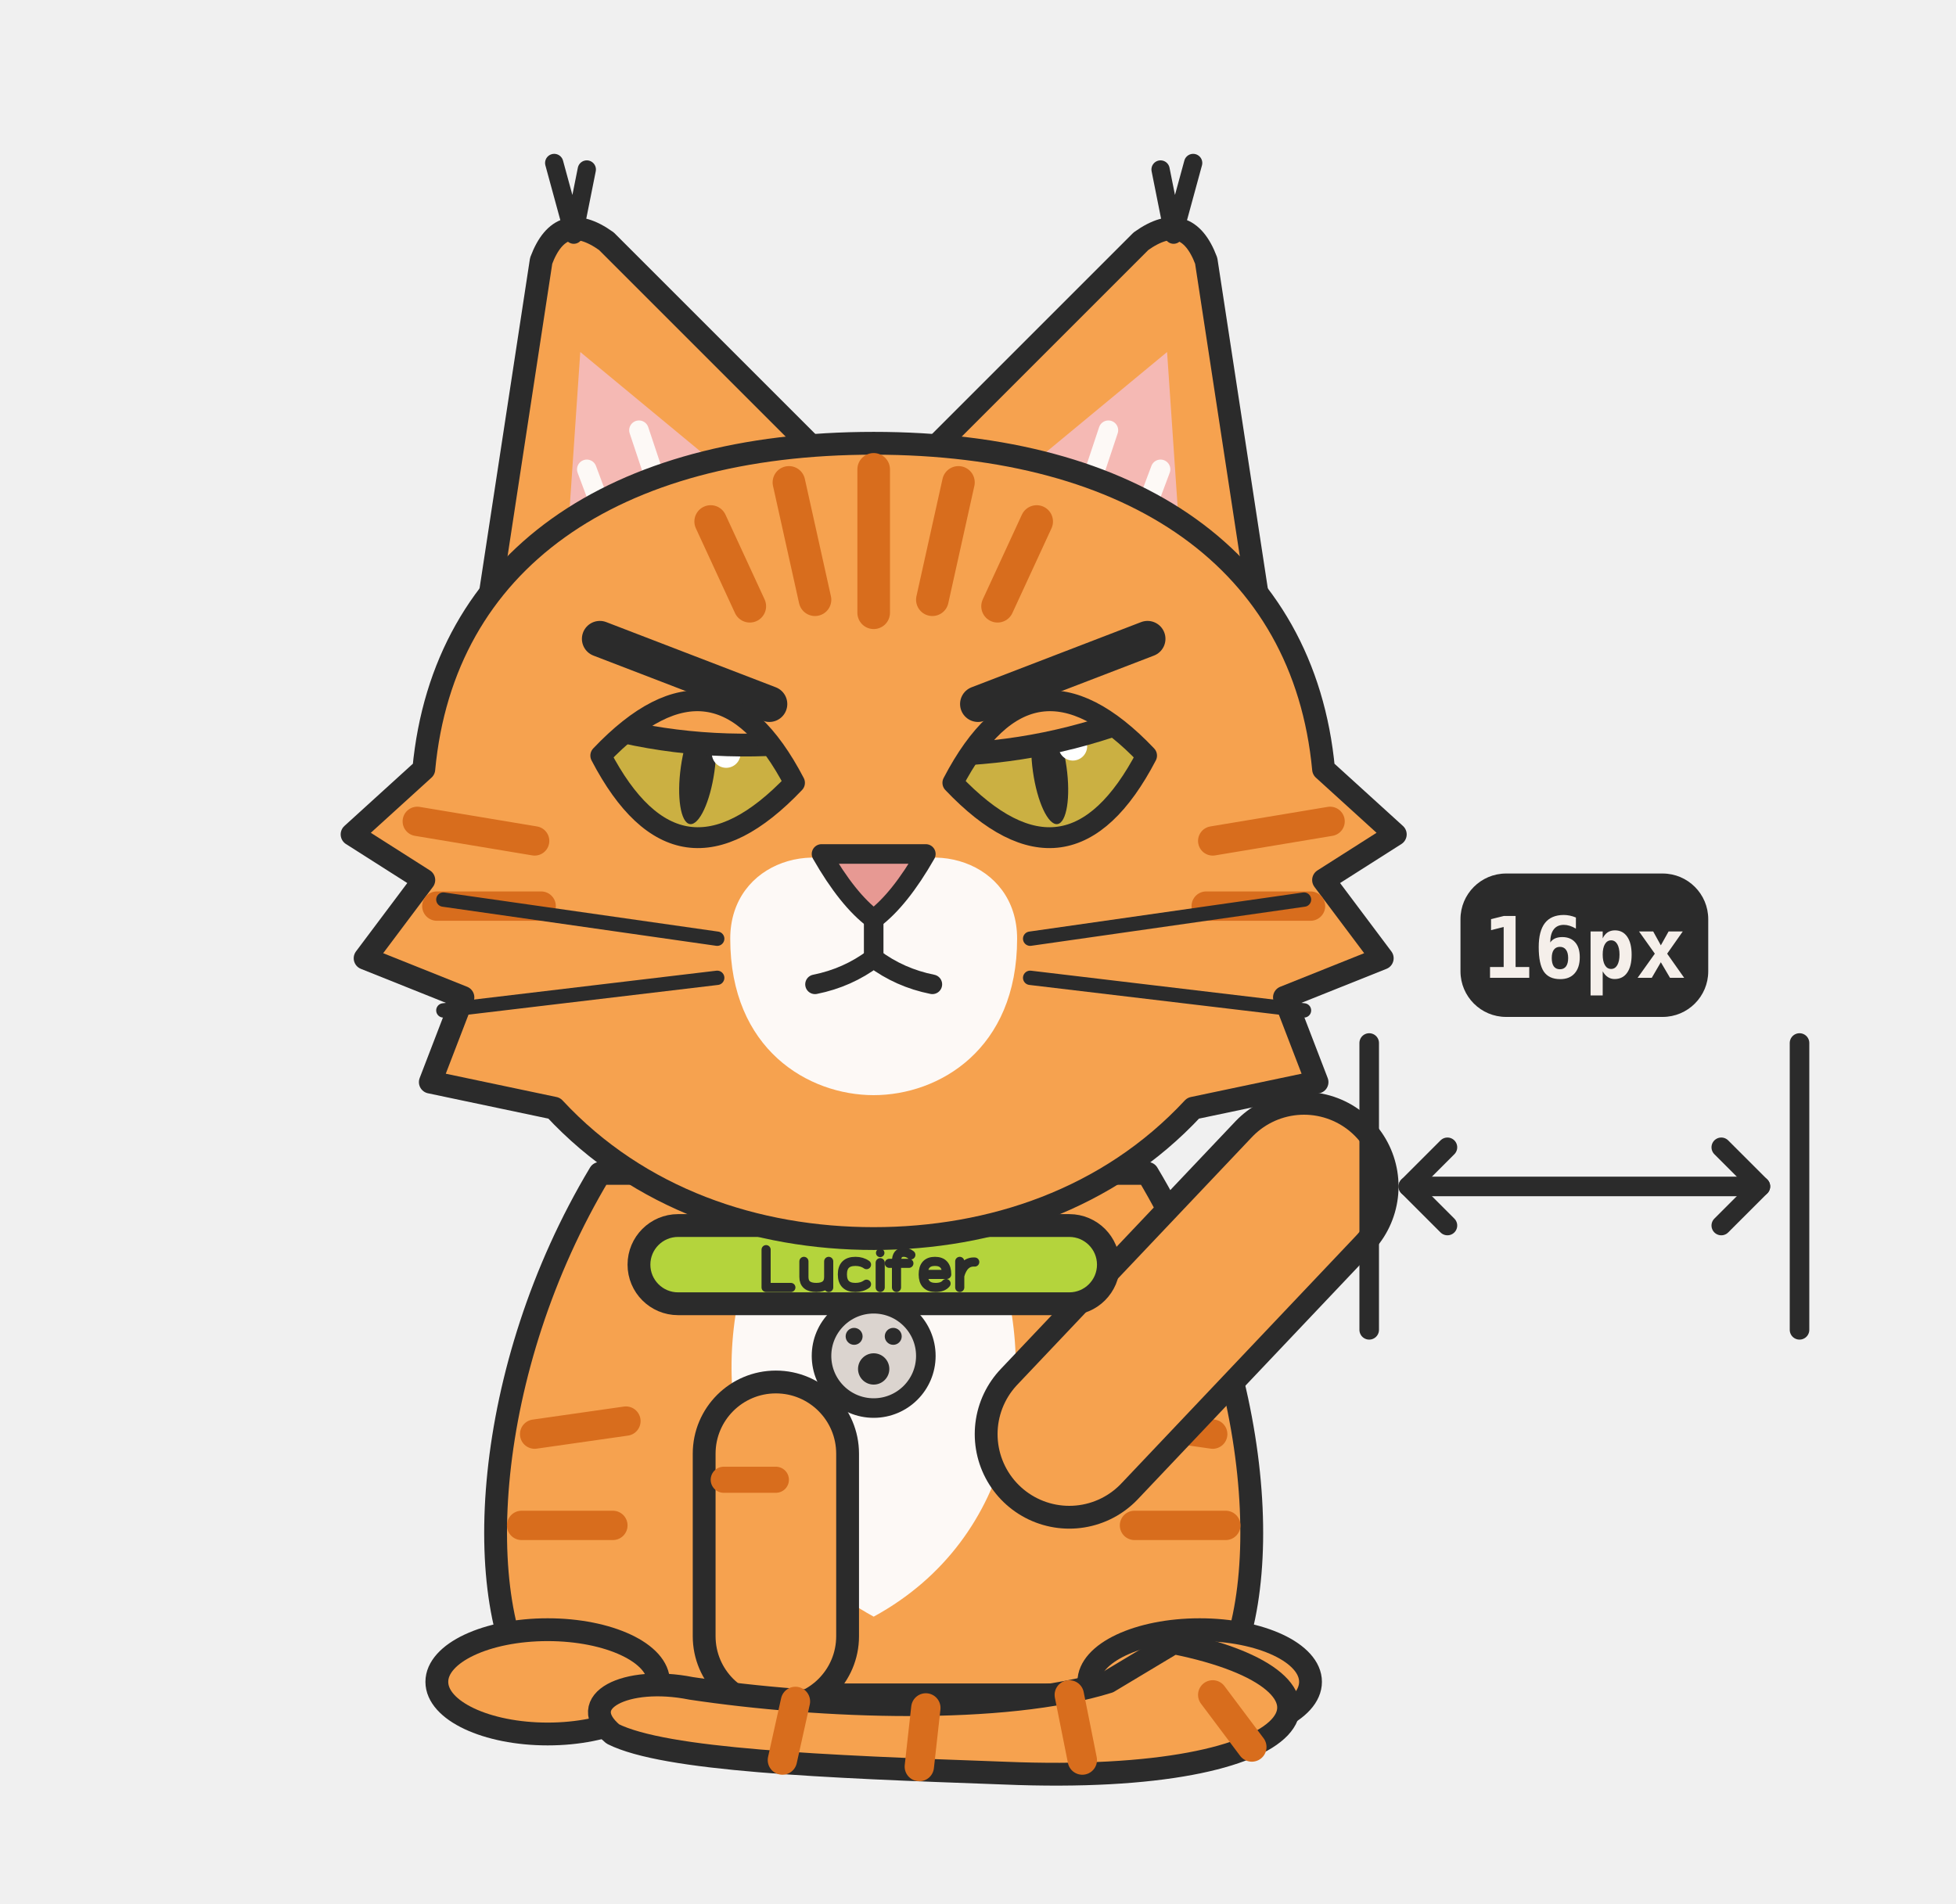
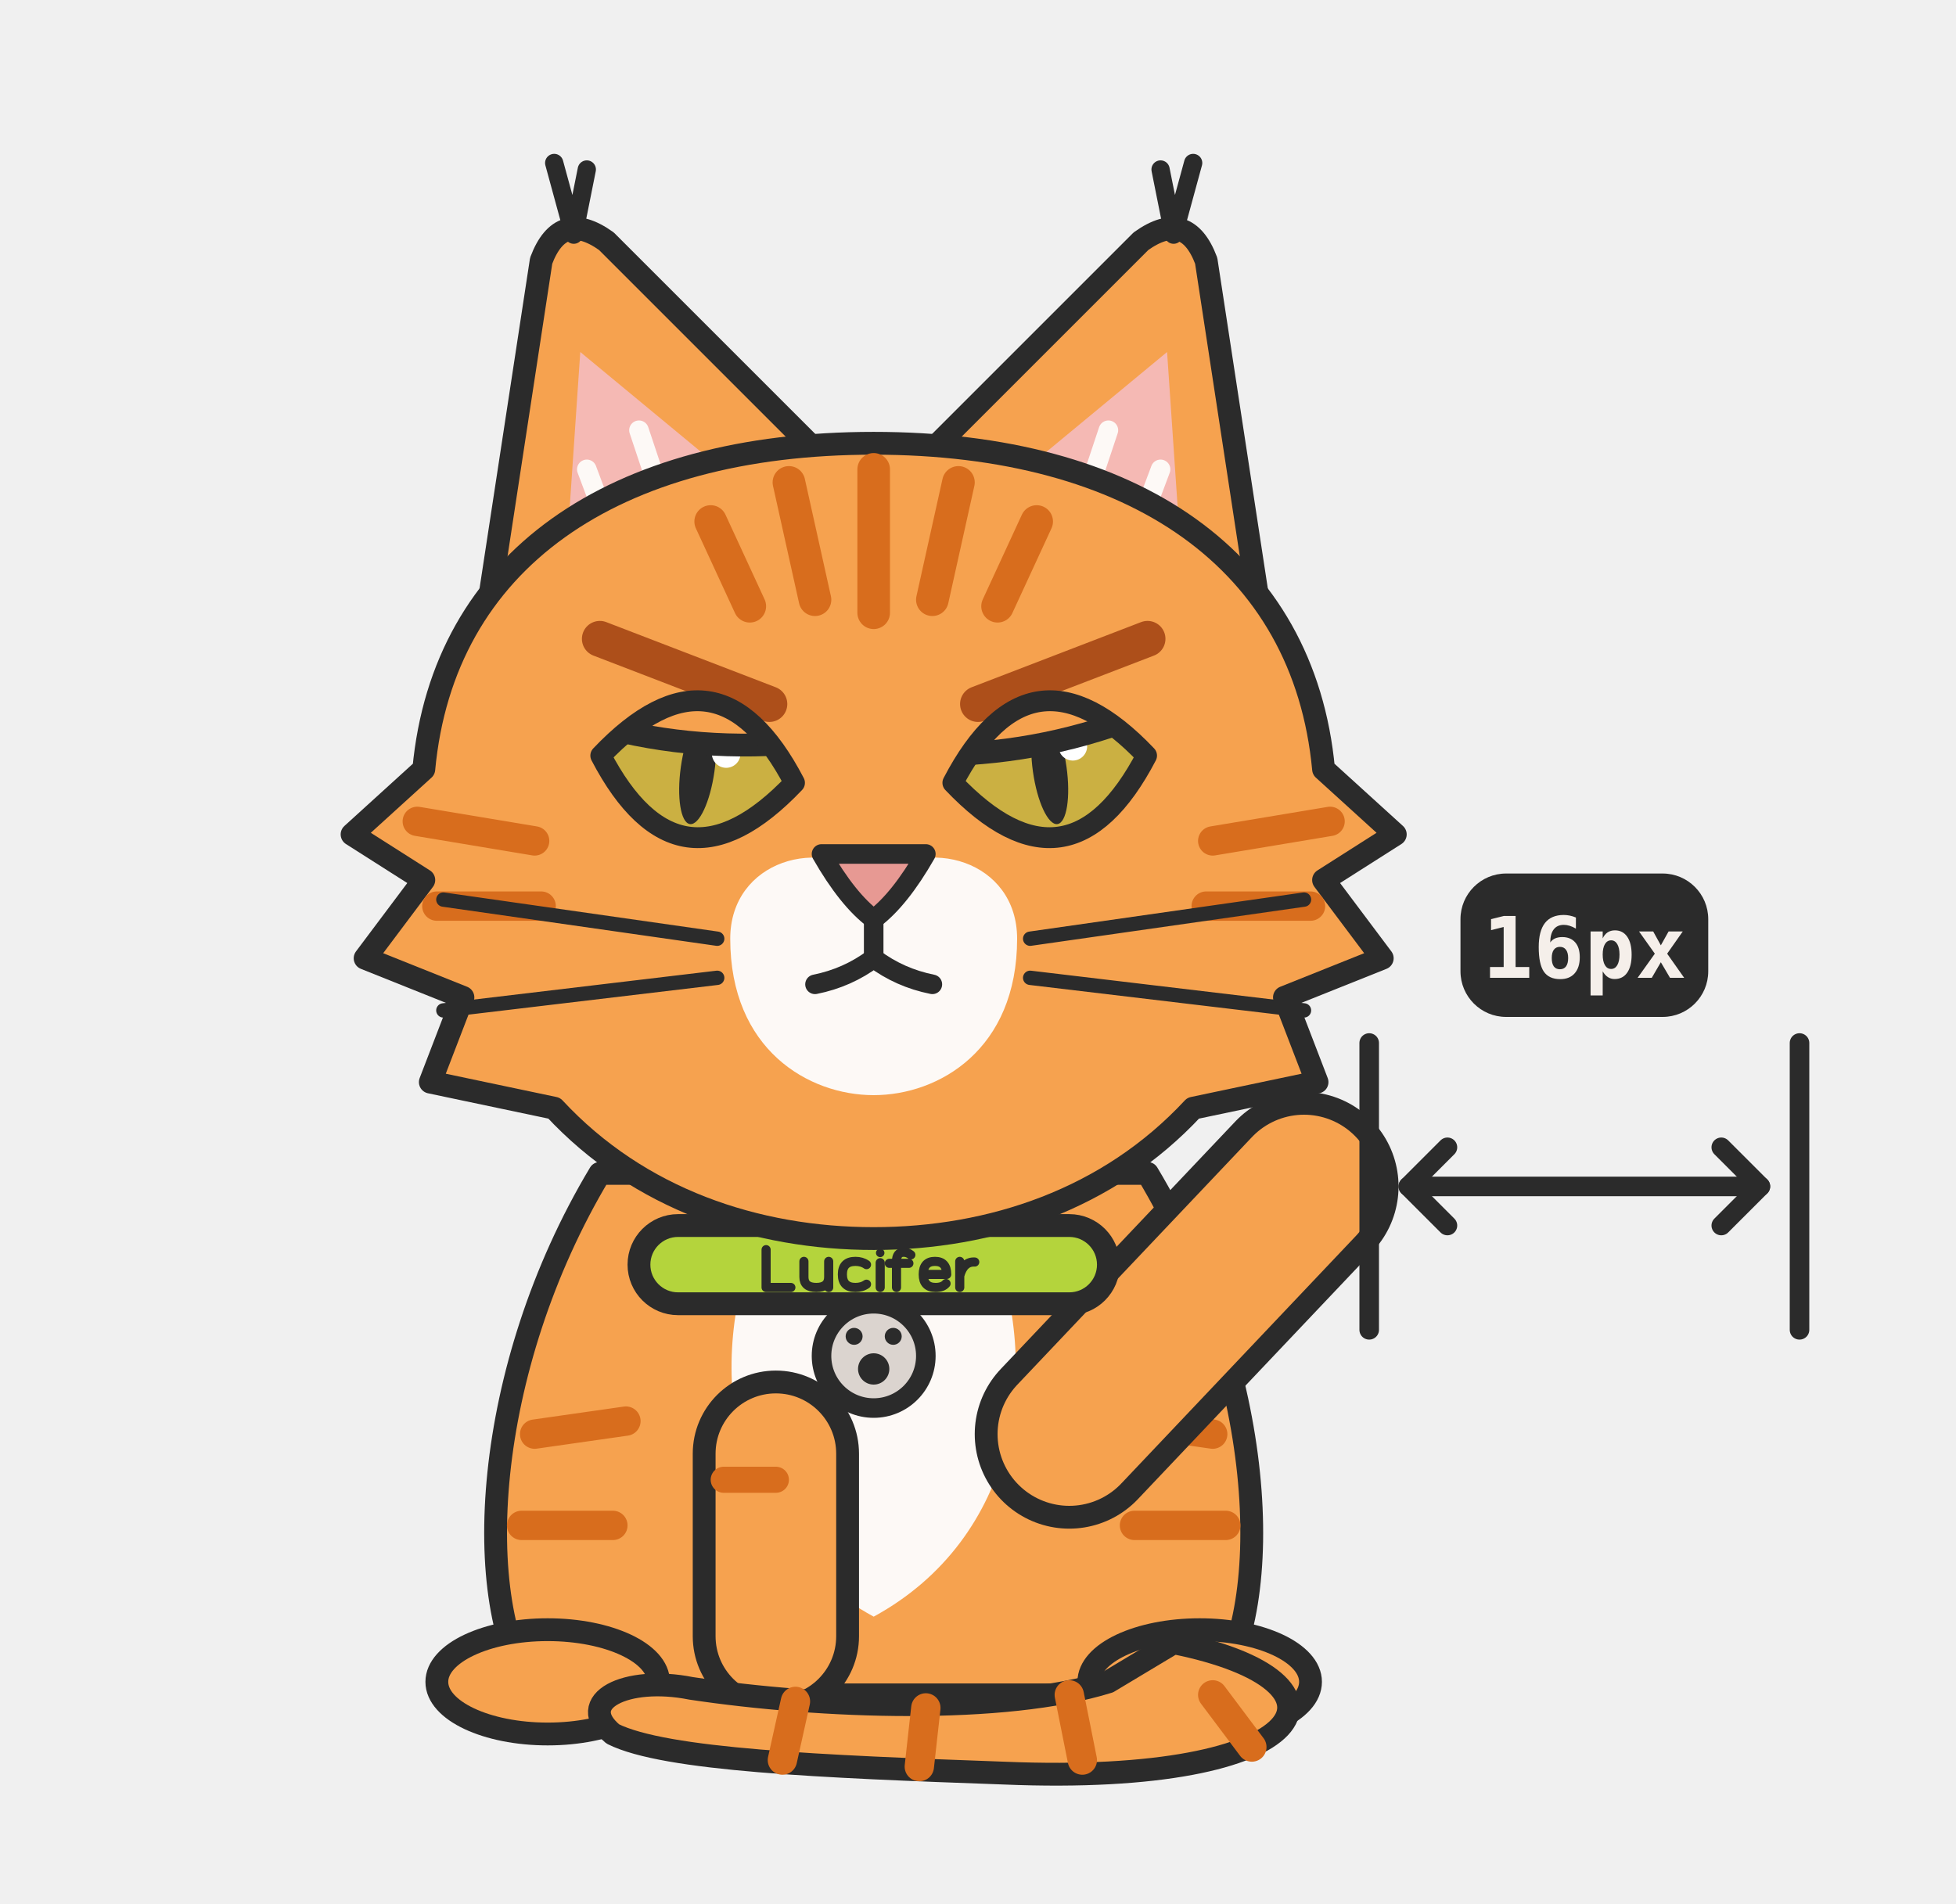
<svg xmlns="http://www.w3.org/2000/svg" class="luci luci-pose-measure" viewBox="-14 -14 300 292" width="600" height="584" role="img" aria-label="Luci the cat, measure">
  <g class="luci-body">
    <path d="M78 166 C60 196 58 232 68 246 L172 246 C182 232 180 196 162 166 Z" fill="#F6A24F" stroke="#2B2B2B" stroke-width="3.5" stroke-linejoin="round" stroke-linecap="round" />
    <path d="M102 176 C94 196 98 222 120 234 C142 222 146 196 138 176 Z" fill="#FDF9F6" />
    <path d="M68 206 L82 204" fill="none" stroke="#D86D1D" stroke-width="4.5" stroke-linecap="round" stroke-linejoin="round" />
    <path d="M66 220 L80 220" fill="none" stroke="#D86D1D" stroke-width="4.5" stroke-linecap="round" stroke-linejoin="round" />
    <path d="M172 206 L158 204" fill="none" stroke="#D86D1D" stroke-width="4.5" stroke-linecap="round" stroke-linejoin="round" />
    <path d="M174 220 L160 220" fill="none" stroke="#D86D1D" stroke-width="4.5" stroke-linecap="round" stroke-linejoin="round" />
  </g>
  <g class="luci-paws">
    <ellipse cx="70" cy="244" rx="17" ry="8" fill="#F6A24F" stroke="#2B2B2B" stroke-width="3.5" stroke-linejoin="round" stroke-linecap="round" />
    <ellipse cx="170" cy="244" rx="17" ry="8" fill="#F6A24F" stroke="#2B2B2B" stroke-width="3.5" stroke-linejoin="round" stroke-linecap="round" />
    <rect x="94" y="198" width="22" height="50" rx="11" fill="#F6A24F" stroke="#2B2B2B" stroke-width="3.5" stroke-linejoin="round" stroke-linecap="round" />
    <path d="M97 213 L105 213" fill="none" stroke="#D86D1D" stroke-width="4" stroke-linecap="round" stroke-linejoin="round" />
  </g>
  <g class="luci-tail luci-tail-wrap">
    <path d="M166 238 C196 244 188 260 140 258 C112 257 88 256 80 252 C74 247 82 243 92 245 C112 248 140 249 156 244 Z" fill="#F6A24F" stroke="#2B2B2B" stroke-width="3.5" stroke-linejoin="round" stroke-linecap="round" />
    <path d="M108 247 L106 256 M128 248 L127 257 M150 246 L152 256 M172 246 L178 254" fill="none" stroke="#D86D1D" stroke-width="4.5" stroke-linecap="round" stroke-linejoin="round" />
  </g>
  <g class="luci-arm">
    <path d="M150 206 L186 168" fill="none" stroke="#2B2B2B" stroke-width="29.0" stroke-linecap="round" />
    <path d="M150 206 L186 168" fill="none" stroke="#F6A24F" stroke-width="22" stroke-linecap="round" />
  </g>
  <g class="luci-collar">
    <rect x="84.0" y="174" width="72" height="12" rx="6" fill="#B4D43C" stroke="#2B2B2B" stroke-width="3.5" stroke-linejoin="round" stroke-linecap="round" />
    <g class="luci-name" fill="none" stroke="#2B2B2B" stroke-width="1.4" stroke-linecap="round" stroke-linejoin="round">
      <path d="M103.5 177.7 L103.5 183.5 L107.3 183.5" />
      <path d="M109.3 179.5 L109.3 181.9 Q109.3 183.5 111.2 183.5 Q113.1 183.5 113.1 181.9 M113.1 179.5 L113.1 183.5" />
      <path d="M118.9 180 Q118.2 179.5 117.2 179.5 Q115.2 179.5 115.2 181.5 Q115.2 183.5 117.2 183.5 Q118.2 183.5 118.9 183" />
      <path d="M121 179.7 L121 183.5" />
      <circle cx="121" cy="178.2" r="0.65" fill="#2B2B2B" stroke="none" />
      <path d="M125.7 178.5 Q125.2 178.1 124.6 178.1 Q123.5 178.1 123.5 179.5 L123.5 183.5 M122.4 179.8 L125.4 179.8" />
      <path d="M127.6 181.5 L131.2 181.5 Q131.2 179.5 129.4 179.5 Q127.6 179.5 127.6 181.5 Q127.6 183.5 129.5 183.5 Q130.6 183.5 131.1 182.9" />
      <path d="M133.2 179.5 L133.2 183.5 M133.2 181.7 Q133.8 179.5 135.5 179.6" />
    </g>
    <g class="luci-tag">
      <circle cx="120" cy="194" r="8" fill="#DBD4CF" stroke="#2B2B2B" stroke-width="3" stroke-linejoin="round" stroke-linecap="round" />
      <circle cx="120" cy="196" r="2.4" fill="#2B2B2B" />
      <circle cx="117" cy="191" r="1.3" fill="#2B2B2B" />
      <circle cx="123" cy="191" r="1.3" fill="#2B2B2B" />
    </g>
  </g>
  <g transform="translate(20 0)">
    <g class="luci-head">
      <g class="luci-ear luci-ear-r">
        <g>
          <path d="M162 98 L151 26 Q148 18 141 23 L104 60 Z" fill="#F6A24F" stroke="#2B2B2B" stroke-width="3.5" stroke-linejoin="round" stroke-linecap="round" />
          <path d="M148 84 L145 40 L116 64 Z" fill="#F5B9B4" />
          <path d="M138 74 L144 58 M130 70 L136 52" fill="none" stroke="#FDF9F6" stroke-width="3" stroke-linecap="round" stroke-linejoin="round" />
          <path d="M146 22 L149 11 M146 22 L144 12" fill="none" stroke="#2B2B2B" stroke-width="2.8" stroke-linecap="round" stroke-linejoin="round" />
        </g>
      </g>
      <g class="luci-ear luci-ear-l">
        <g>
          <path d="M38 98 L49 26 Q52 18 59 23 L96 60 Z" fill="#F6A24F" stroke="#2B2B2B" stroke-width="3.5" stroke-linejoin="round" stroke-linecap="round" />
          <path d="M52 84 L55 40 L84 64 Z" fill="#F5B9B4" />
          <path d="M62 74 L56 58 M70 70 L64 52" fill="none" stroke="#FDF9F6" stroke-width="3" stroke-linecap="round" stroke-linejoin="round" />
          <path d="M54 22 L51 11 M54 22 L56 12" fill="none" stroke="#2B2B2B" stroke-width="2.8" stroke-linecap="round" stroke-linejoin="round" />
        </g>
      </g>
      <path class="luci-face" d="M100 54 C140 54 166 72 169 104 L180 114 L169 121 L178 133 L163 139 L168 152 L149 156 C136 170 118 176 100 176 C82 176 64 170 51 156 L32 152 L37 139 L22 133 L31 121 L20 114 L31 104 C34 72 60 54 100 54 Z" fill="#F6A24F" stroke="#2B2B2B" stroke-width="3.5" stroke-linejoin="round" stroke-linecap="round" />
      <g class="luci-stripes">
        <path d="M100 58 L100 80" fill="none" stroke="#D86D1D" stroke-width="5" stroke-linecap="round" stroke-linejoin="round" />
        <path d="M87 60 L91 78" fill="none" stroke="#D86D1D" stroke-width="5" stroke-linecap="round" stroke-linejoin="round" />
        <path d="M113 60 L109 78" fill="none" stroke="#D86D1D" stroke-width="5" stroke-linecap="round" stroke-linejoin="round" />
        <path d="M75 66 L81 79" fill="none" stroke="#D86D1D" stroke-width="5" stroke-linecap="round" stroke-linejoin="round" />
        <path d="M125 66 L119 79" fill="none" stroke="#D86D1D" stroke-width="5" stroke-linecap="round" stroke-linejoin="round" />
        <path d="M30 112 L48 115" fill="none" stroke="#D86D1D" stroke-width="4.5" stroke-linecap="round" stroke-linejoin="round" />
        <path d="M33 125 L49 125" fill="none" stroke="#D86D1D" stroke-width="4.5" stroke-linecap="round" stroke-linejoin="round" />
        <path d="M170 112 L152 115" fill="none" stroke="#D86D1D" stroke-width="4.5" stroke-linecap="round" stroke-linejoin="round" />
        <path d="M167 125 L151 125" fill="none" stroke="#D86D1D" stroke-width="4.5" stroke-linecap="round" stroke-linejoin="round" />
      </g>
      <path class="luci-muzzle" d="M78 130 C78 118 92 114 100 121 C108 114 122 118 122 130 C122 147 110 154 100 154 C90 154 78 147 78 130 Z" fill="#FDF9F6" />
      <g class="luci-brows">
-         <path d="M58 84 L84 94" fill="none" stroke="#2B2B2B" stroke-width="5.5" stroke-linecap="round" stroke-linejoin="round" />
-         <path d="M142 84 L116 94" fill="none" stroke="#2B2B2B" stroke-width="5.5" stroke-linecap="round" stroke-linejoin="round" />
+         <path d="M58 84 L84 94" fill="none" stroke="#AD4F1A" stroke-width="5.5" stroke-linecap="round" stroke-linejoin="round" />
+         <path d="M142 84 L116 94" fill="none" stroke="#AD4F1A" stroke-width="5.5" stroke-linecap="round" stroke-linejoin="round" />
      </g>
      <g class="luci-eye luci-eye-l">
        <g transform="rotate(8 73 104)">
          <clipPath id="measuree1">
            <path d="M58 104 Q73 83 88 104 Q73 125 58 104 Z" />
          </clipPath>
          <path d="M58 104 Q73 83 88 104 Q73 125 58 104 Z" fill="#CBB042" />
          <g class="luci-pupil">
            <ellipse cx="73" cy="104" rx="2.6" ry="8.5" fill="#2B2B2B" />
            <circle cx="77" cy="101" r="2.2" fill="#FFFFFF" />
          </g>
          <g clip-path="url(#measuree1)">
            <rect x="56" y="90" width="34" height="8.5" fill="#F6A24F" />
            <path d="M57 99.5 Q73 101.5 89 97.5" fill="none" stroke="#2B2B2B" stroke-width="3.5" stroke-linecap="round" stroke-linejoin="round" />
          </g>
          <path d="M58 104 Q73 83 88 104 Q73 125 58 104 Z" fill="none" stroke="#2B2B2B" stroke-width="3.2" stroke-linejoin="round" stroke-linecap="round" />
        </g>
      </g>
      <g class="luci-eye luci-eye-r">
        <g transform="rotate(-8 127 104)">
          <clipPath id="measuree2">
            <path d="M112 104 Q127 83 142 104 Q127 125 112 104 Z" />
          </clipPath>
          <path d="M112 104 Q127 83 142 104 Q127 125 112 104 Z" fill="#CBB042" />
          <g class="luci-pupil">
            <ellipse cx="127" cy="104" rx="2.6" ry="8.5" fill="#2B2B2B" />
            <circle cx="131" cy="101" r="2.2" fill="#FFFFFF" />
          </g>
          <g clip-path="url(#measuree2)">
            <rect x="110" y="90" width="34" height="8.5" fill="#F6A24F" />
            <path d="M111 99.5 Q127 101.5 143 97.5" fill="none" stroke="#2B2B2B" stroke-width="3.5" stroke-linecap="round" stroke-linejoin="round" />
          </g>
          <path d="M112 104 Q127 83 142 104 Q127 125 112 104 Z" fill="none" stroke="#2B2B2B" stroke-width="3.2" stroke-linejoin="round" stroke-linecap="round" />
        </g>
      </g>
      <path class="luci-nose" d="M92 117 L108 117 Q104 124 100 127 Q96 124 92 117 Z" fill="#E79993" stroke="#2B2B2B" stroke-width="3" stroke-linejoin="round" />
      <g class="luci-mouth">
        <path d="M100 127 L100 133" fill="none" stroke="#2B2B2B" stroke-width="3" stroke-linecap="round" stroke-linejoin="round" />
        <path d="M91 137 Q96 136 100 133 Q104 136 109 137" fill="none" stroke="#2B2B2B" stroke-width="3" stroke-linecap="round" stroke-linejoin="round" />
      </g>
      <g class="luci-whiskers">
        <path d="M76 130 L34 124" fill="none" stroke="#2B2B2B" stroke-width="2.2" stroke-linecap="round" stroke-linejoin="round" />
        <path d="M124 130 L166 124" fill="none" stroke="#2B2B2B" stroke-width="2.2" stroke-linecap="round" stroke-linejoin="round" />
        <path d="M76 136 L34 141" fill="none" stroke="#2B2B2B" stroke-width="2.2" stroke-linecap="round" stroke-linejoin="round" />
        <path d="M124 136 L166 141" fill="none" stroke="#2B2B2B" stroke-width="2.2" stroke-linecap="round" stroke-linejoin="round" />
      </g>
    </g>
  </g>
  <g class="luci-ruler">
    <path d="M196 146 L196 190 M262 146 L262 190" fill="none" stroke="#2B2B2B" stroke-width="3" stroke-linecap="round" stroke-linejoin="round" />
    <g class="luci-ruler-line">
      <path d="M202 168 L256 168" fill="none" stroke="#2B2B2B" stroke-width="3" stroke-linecap="round" stroke-linejoin="round" />
      <path d="M208 162 L202 168 L208 174 M250 162 L256 168 L250 174" fill="none" stroke="#2B2B2B" stroke-width="3" stroke-linecap="round" stroke-linejoin="round" />
    </g>
    <rect x="210" y="120" width="38" height="22" rx="7" fill="#2B2B2B" />
    <text x="229" y="136" text-anchor="middle" font-family="ui-monospace, Menlo, monospace" font-size="13" font-weight="700" fill="#F5EFEA">16px</text>
  </g>
</svg>
